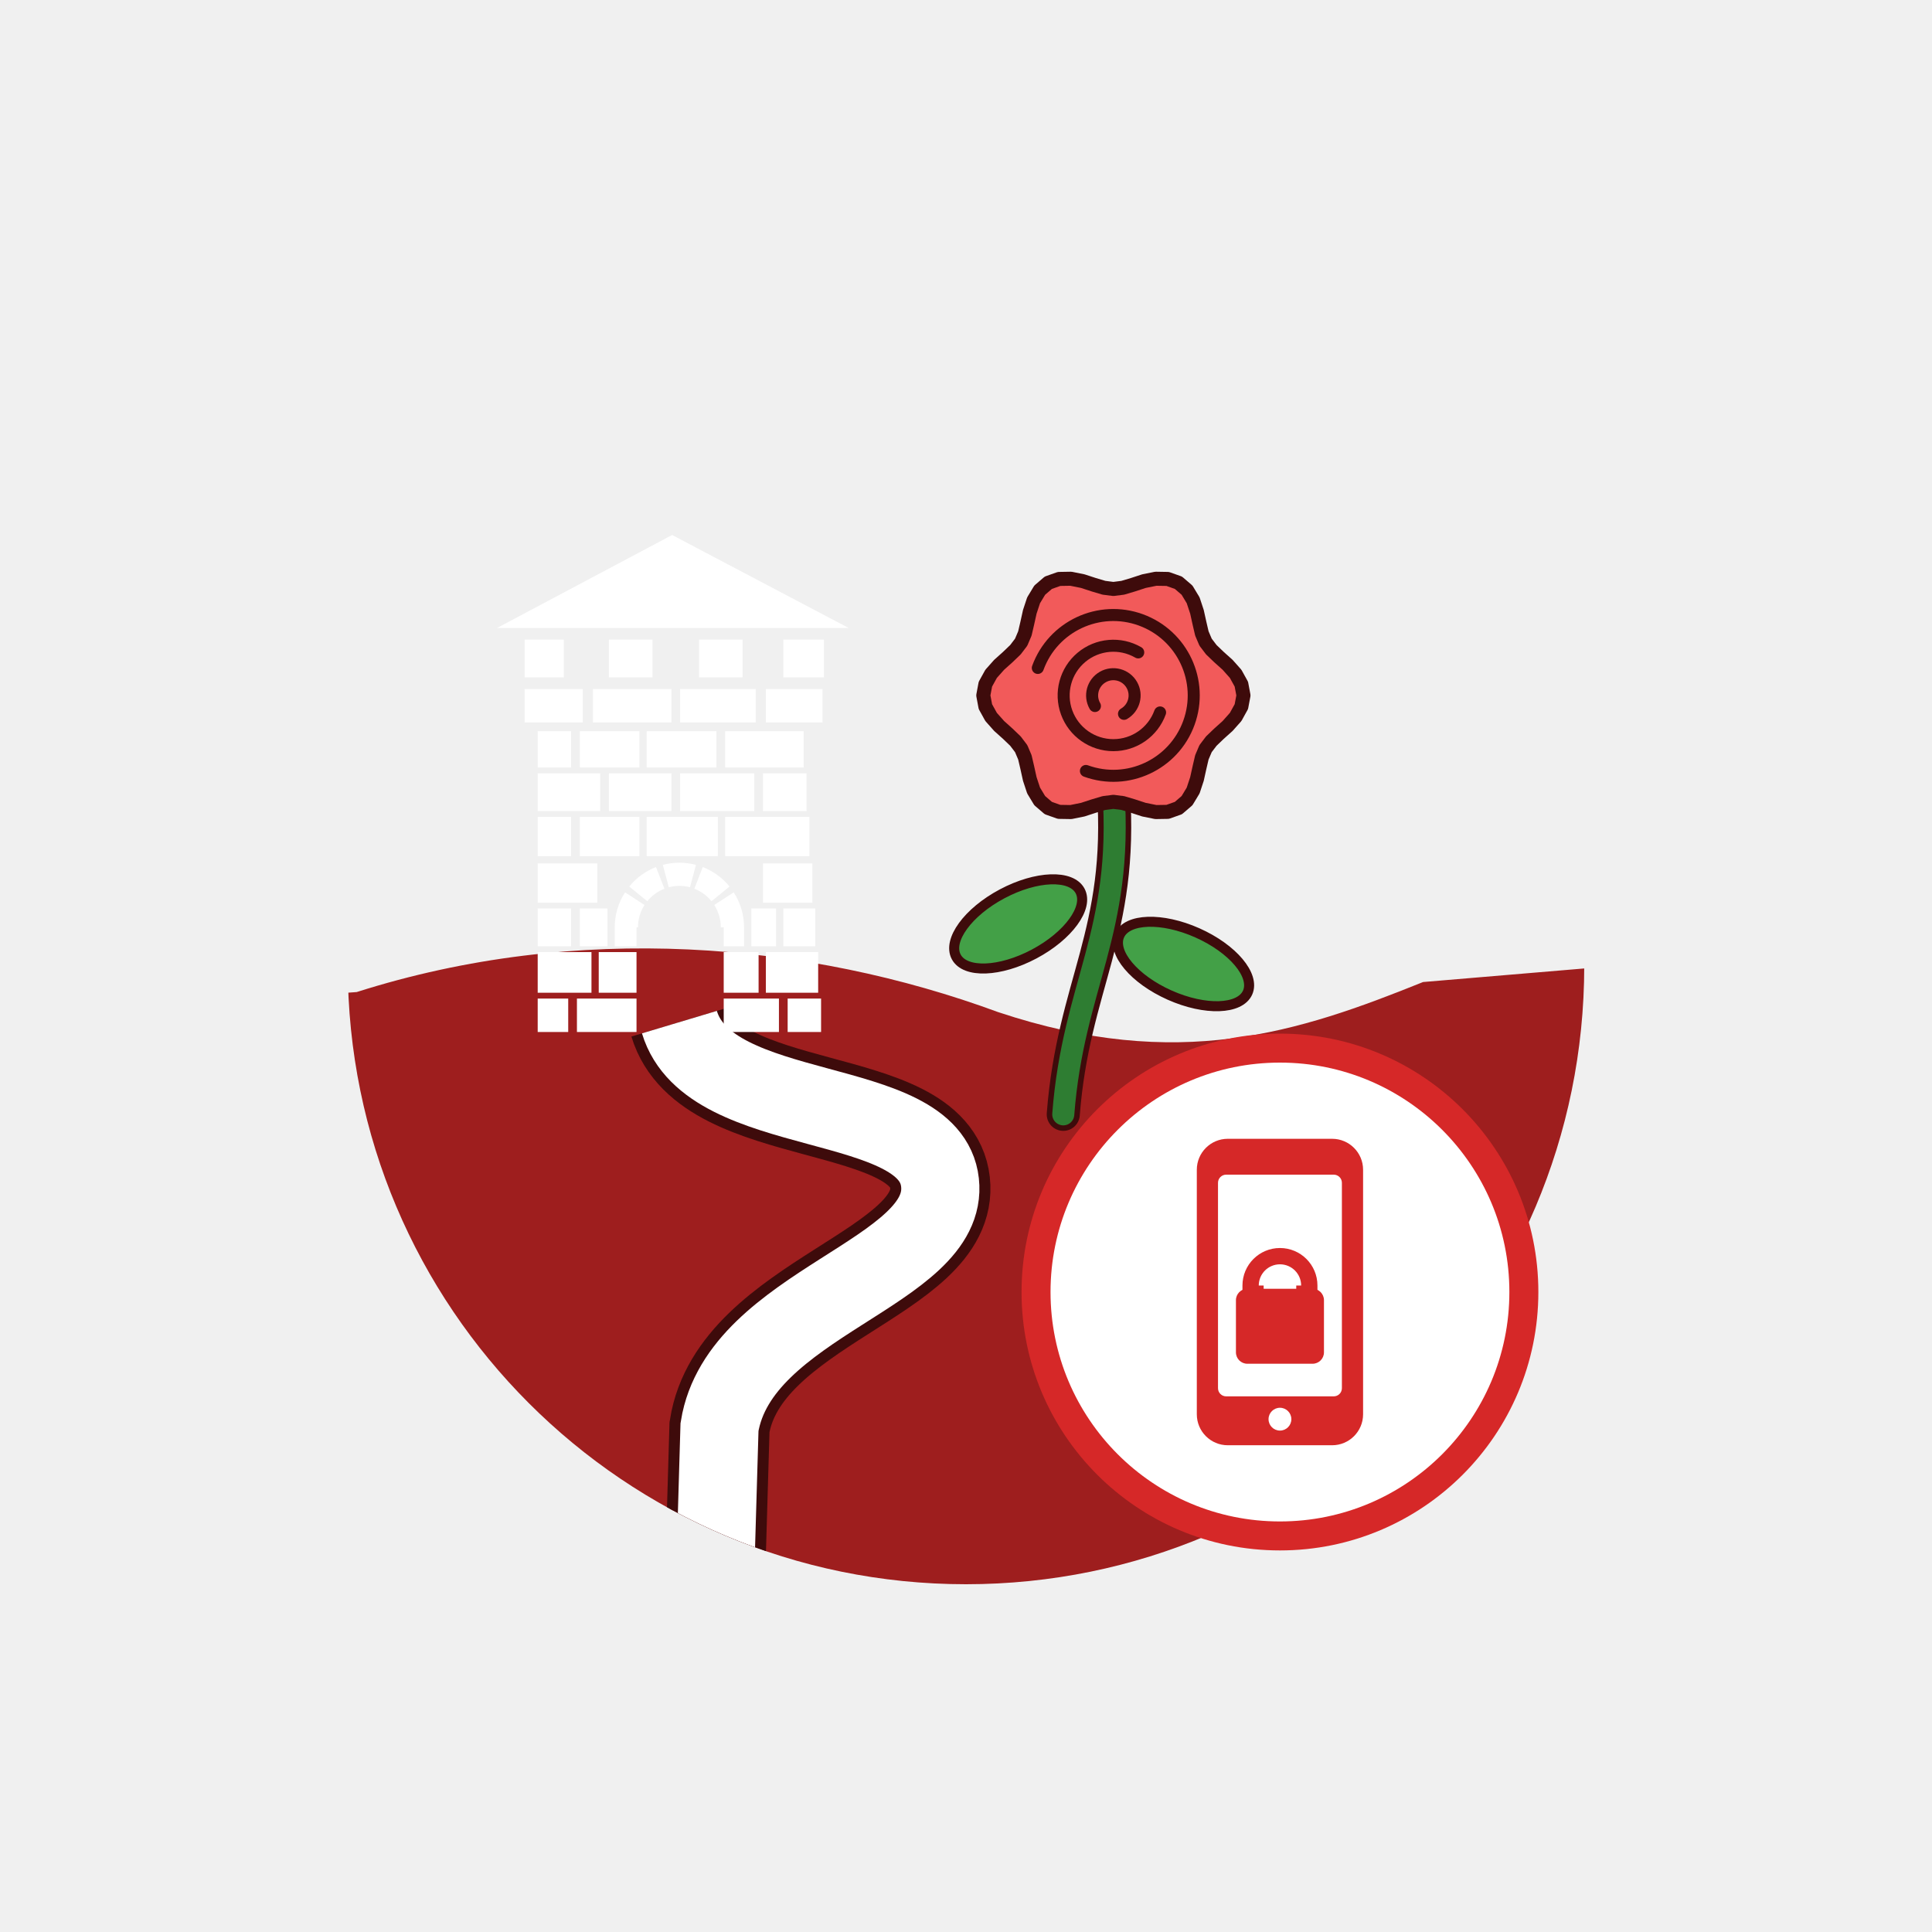
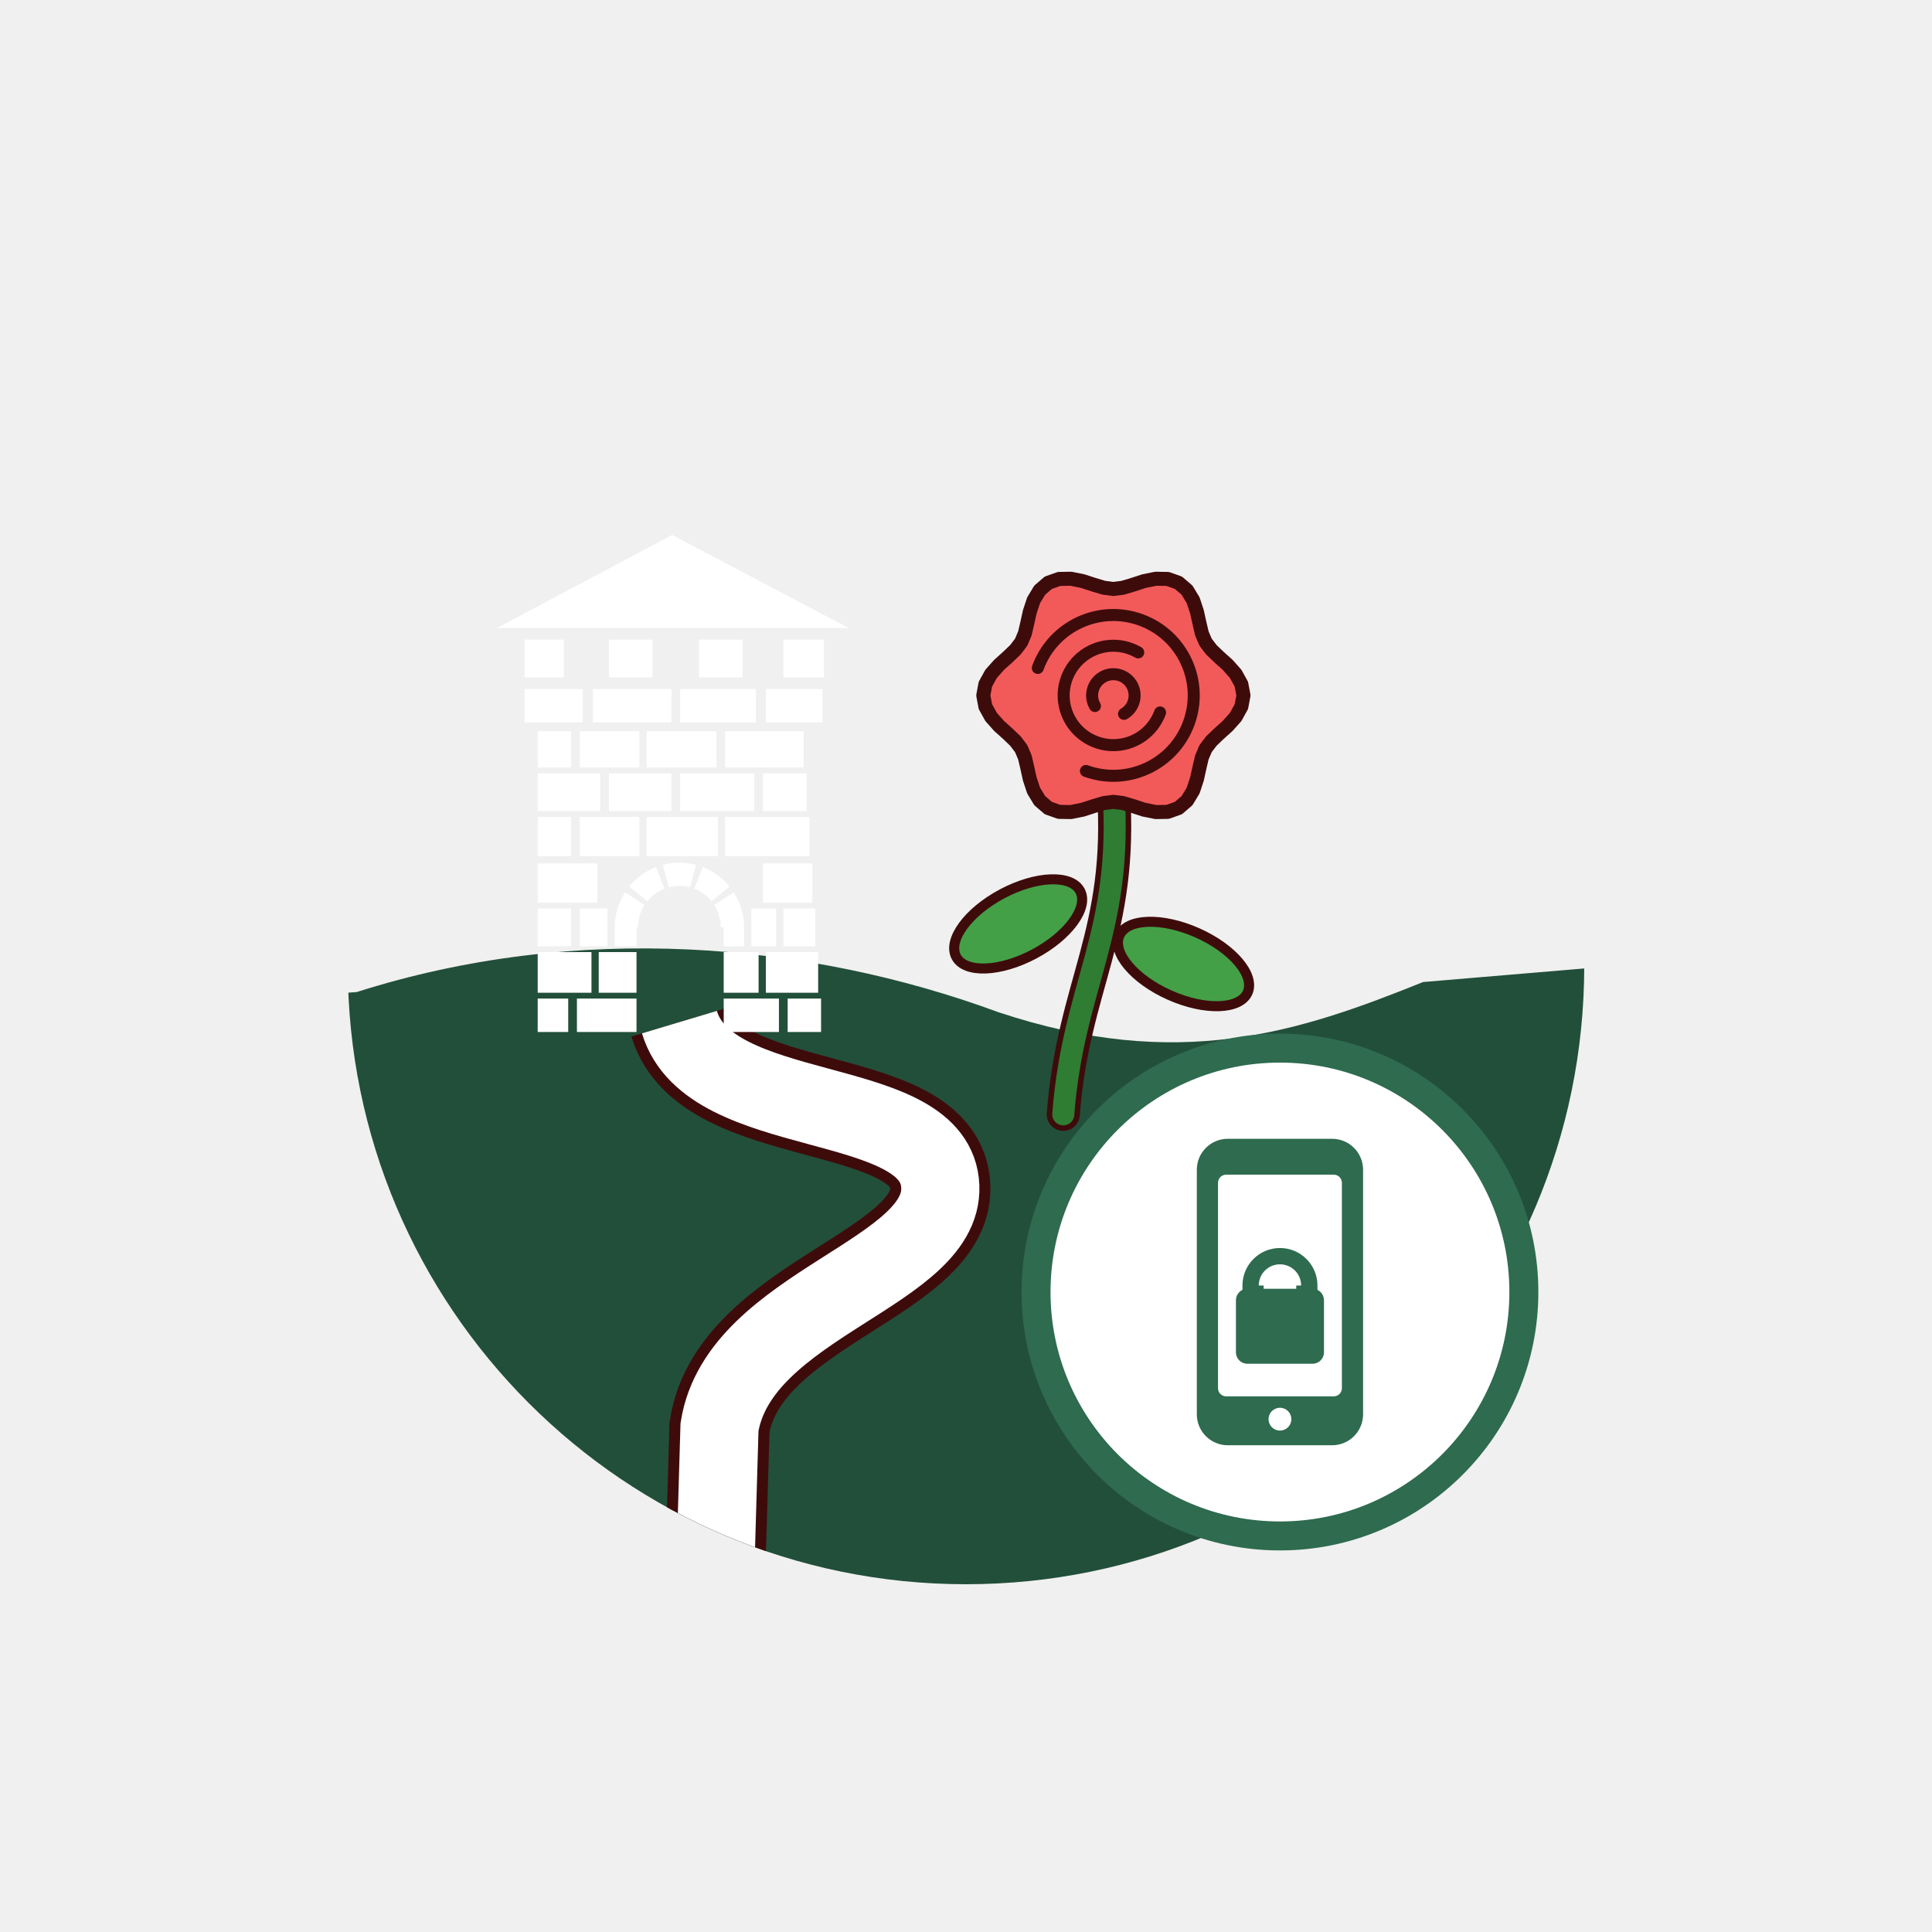
<svg xmlns="http://www.w3.org/2000/svg" viewBox="0 0 1024 1024" width="1024" height="1024">
  <g transform="translate(512 512) scale(0.64) translate(-512 -512)">
    <defs>
      <clipPath id="feld">
        <circle cx="512" cy="512" r="512" />
      </clipPath>
    </defs>
    <g clip-path="url(#feld)">
      <g transform="translate(24 14) scale(0.83)">
-         <path fill="#9E1E1E" d="M-300 646 L-20 626 C 200 556 430 576 620 646 C 800 706 920 666 1044 616 L1400 586 V1400 H-300 Z" />
+         <path fill="#224F3A" d="M-300 646 L-20 626 C 200 556 430 576 620 646 C 800 706 920 666 1044 616 L1400 586 V1400 H-300 Z" />
        <path d="M302 656 C 332 756 552 726 562 816 C 572 906 362 936 342 1060 L332 1400" fill="none" stroke="#3E0B0B" stroke-width="100" />
        <path d="M302 656 C 332 756 552 726 562 816 C 572 906 362 936 342 1060 L332 1400" fill="none" stroke="#FFFFFF" stroke-width="78" />
        <g transform="translate(93.9 145.3) scale(1.45)">
          <path fill="#FFFFFF" fill-rule="evenodd" d="M138.5 17L18 81H260Z M37 89H64V115H37Z M95 89H125V115H95Z M157 89H187V115H157Z M215 89H243V115H215Z M37 123H77V146H37Z M84 123H138V146H84Z M144 123H196V146H144Z M203 123H242V146H203Z M46 152H69V177H46Z M75 152H116V177H75Z M121 152H169V177H121Z M175 152H229V177H175Z M46 181H89V207H46Z M95 181H138V207H95Z M144 181H195V207H144Z M201 181H231V207H201Z M46 211H69V238H46Z M75 211H116V238H75Z M121 211H170V238H121Z M175 211H233V238H175Z M46 243H87V270H46Z M201 243H235V270H201Z M46 274H69V300H46Z M75 274H94V300H75Z M193 274H210V300H193Z M215 274H237V300H215Z M46 304H83V332H46Z M88 304H114V332H88Z M174 304H198V332H174Z M203 304H239V332H203Z M46 336H67V359H46Z M73 336H114V359H73Z M174 336H212V359H174Z M218 336H241V359H218Z M99 287A44.5 44.5 0 0 1 106.1 262.9L119.5 271.6A28.5 28.5 0 0 0 115 287Z M109 258.9A44.5 44.5 0 0 1 127.4 245.5L133.2 260.4A28.5 28.5 0 0 0 121.4 269Z M132.1 244A44.5 44.5 0 0 1 154.9 244L150.8 259.4A28.5 28.5 0 0 0 136.2 259.4Z M159.6 245.5A44.5 44.5 0 0 1 178 258.9L165.6 269A28.5 28.5 0 0 0 153.8 260.4Z M180.9 262.9A44.5 44.5 0 0 1 188 287L172 287A28.5 28.5 0 0 0 167.5 271.6Z M99 287H114V300H99Z M174 287H188V300H174Z" />
        </g>
        <path d="M735 424 C 745 568 695 618 685 748" fill="none" stroke="#3E0B0B" stroke-width="33" stroke-linecap="round" />
        <path d="M735 424 C 745 568 695 618 685 748" fill="none" stroke="#2E7D32" stroke-width="22" stroke-linecap="round" />
        <ellipse cx="640" cy="558" rx="70" ry="34" transform="rotate(-28 640 558)" fill="#43A047" stroke="#3E0B0B" stroke-width="10" />
        <ellipse cx="805" cy="598" rx="70" ry="34" transform="rotate(24 805 598)" fill="#43A047" stroke="#3E0B0B" stroke-width="10" />
        <path d="M864.8 330.0 L862.7 341.2 L857.0 351.5 L849.0 360.5 L840.3 368.3 L832.7 375.6 L827.0 383.1 L823.3 391.8 L820.9 402.1 L818.4 413.4 L814.6 424.9 L808.5 435.0 L799.9 442.4 L789.2 446.2 L777.4 446.4 L765.5 444.0 L754.5 440.4 L744.4 437.4 L735.0 436.2 L725.6 437.4 L715.5 440.4 L704.5 444.0 L692.6 446.4 L680.8 446.2 L670.1 442.4 L661.5 435.0 L655.4 424.9 L651.6 413.4 L649.1 402.1 L646.7 391.8 L643.0 383.1 L637.3 375.6 L629.7 368.3 L621.0 360.5 L613.0 351.5 L607.3 341.2 L605.2 330.0 L607.3 318.8 L613.0 308.5 L621.0 299.5 L629.7 291.7 L637.3 284.4 L643.0 276.9 L646.7 268.2 L649.1 257.9 L651.6 246.6 L655.4 235.1 L661.5 225.0 L670.1 217.6 L680.8 213.8 L692.6 213.6 L704.5 216.0 L715.5 219.6 L725.6 222.6 L735.0 223.8 L744.4 222.6 L754.5 219.6 L765.5 216.0 L777.4 213.6 L789.2 213.8 L799.9 217.6 L808.5 225.0 L814.6 235.1 L818.4 246.6 L820.9 257.9 L823.3 268.2 L827.0 276.9 L832.7 284.4 L840.3 291.7 L849.0 299.5 L857.0 308.5 L862.7 318.8 L864.8 330.0Z" fill="#F25A5A" stroke="#3E0B0B" stroke-width="14" stroke-linejoin="round" />
        <path d="M659.6 302.6 A80.2 80.2 0 1 1 707.6 405.4" fill="none" stroke="#3E0B0B" stroke-width="12" stroke-linecap="round" />
        <path d="M781.6 347.0 A49.6 49.6 0 1 1 759.8 287.1" fill="none" stroke="#3E0B0B" stroke-width="12" stroke-linecap="round" />
        <path d="M716.6 340.6 A21.2 21.2 0 1 1 745.6 348.4" fill="none" stroke="#3E0B0B" stroke-width="12" stroke-linecap="round" />
      </g>
    </g>
-     <circle cx="772" cy="782" r="214" fill="#D62828" />
+     <circle cx="772" cy="782" r="214" fill="#2E6B4F" />
    <circle cx="772" cy="782" r="190" fill="#FFFFFF" />
-     <g transform="translate(637.0 647.0) scale(0.675)" fill="#D62828">
+     <g transform="translate(637.0 647.0) scale(0.675)" fill="#2E6B4F">
      <path fill-rule="evenodd" d="M136 12 H264 A38 38 0 0 1 302 50 V350 A38 38 0 0 1 264 388 H136 A38 38 0 0 1 98 350 V50 A38 38 0 0 1 136 12 Z M134 56 H266 A10 10 0 0 1 276 66 V318 A10 10 0 0 1 266 328 H134 A10 10 0 0 1 124 318 V66 A10 10 0 0 1 134 56 Z M186 356 A14 14 0 1 1 214 356 A14 14 0 1 1 186 356 Z" />
      <path d="M154.0 192.0 A46 46 0 0 1 246.0 192.0 L226.0 192.0 A26 26 0 0 0 174.0 192.0 Z M154 192 H180 V206 H154 Z M220 192 H246 V206 H220 Z" />
      <path d="M160 196 H240 A14 14 0 0 1 254 210 V274 A14 14 0 0 1 240 288 H160 A14 14 0 0 1 146 274 V210 A14 14 0 0 1 160 196 Z" />
    </g>
  </g>
</svg>
